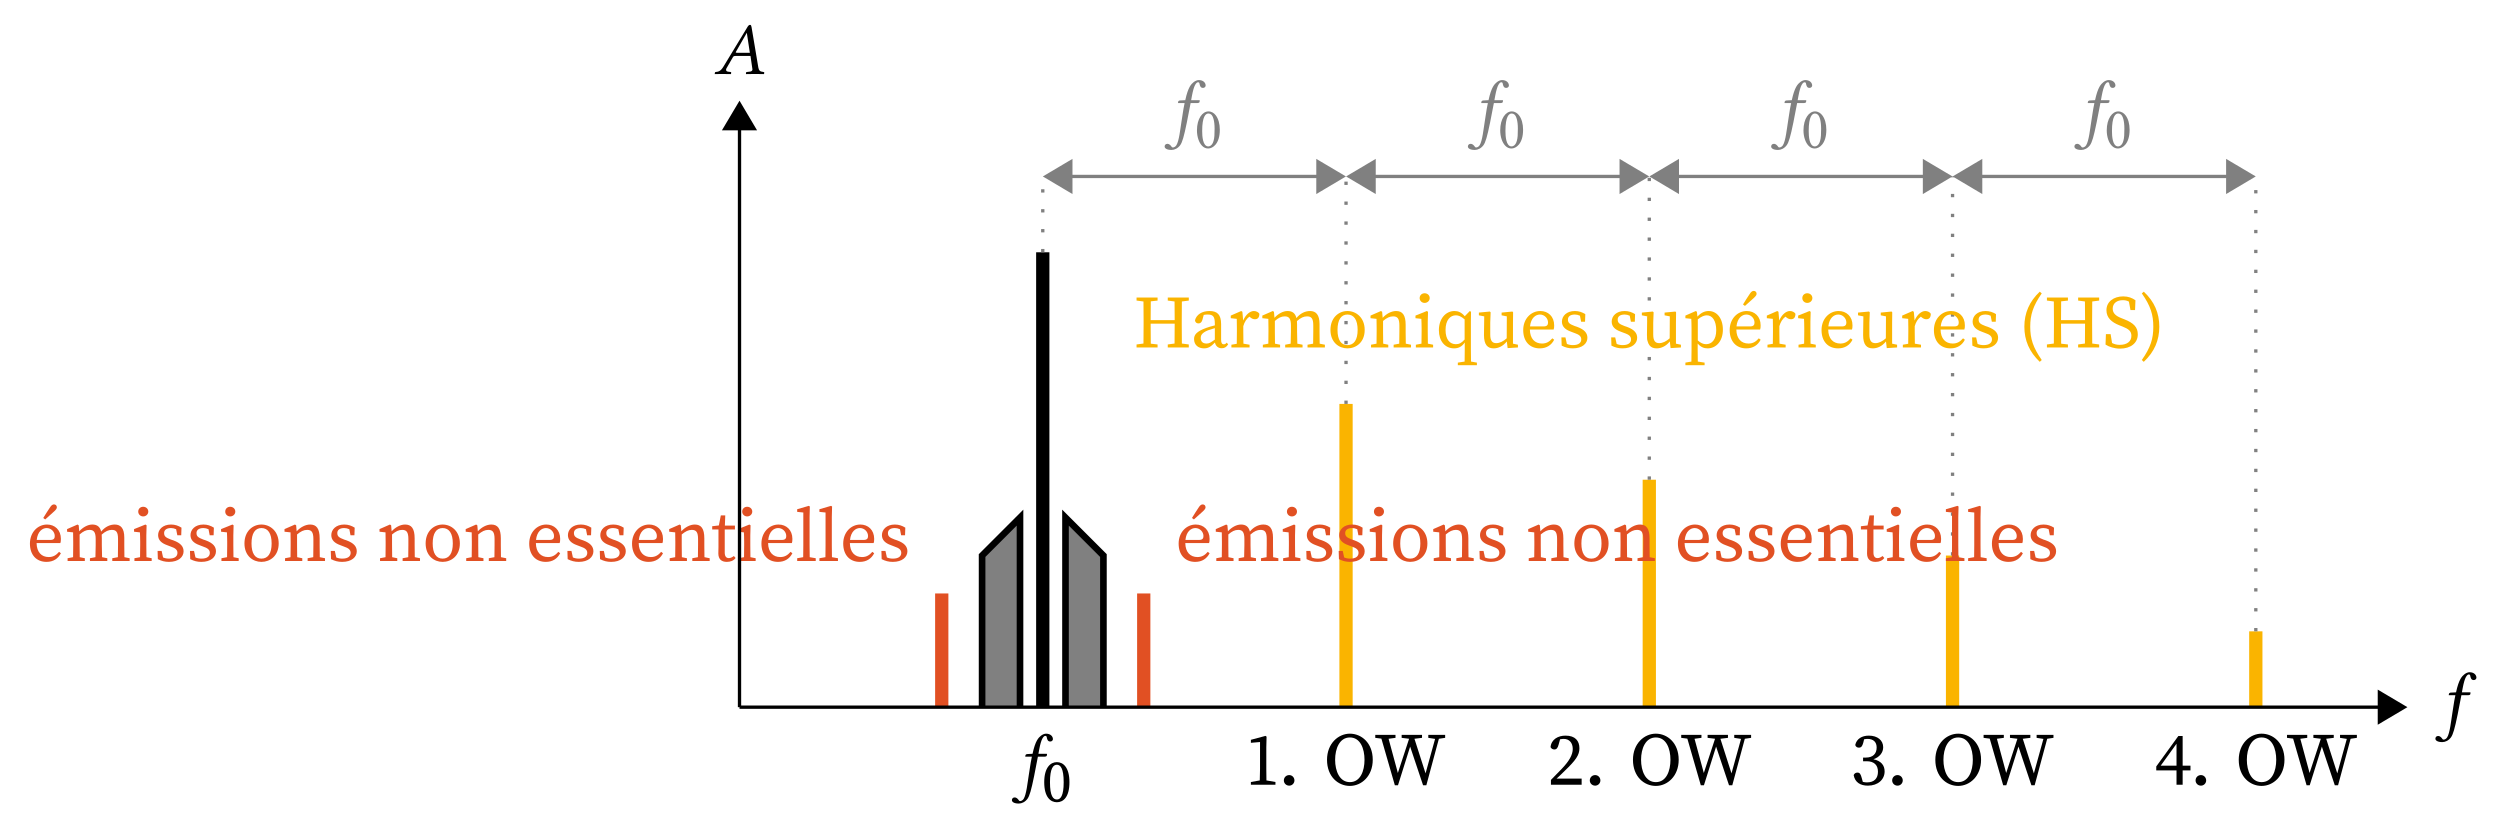
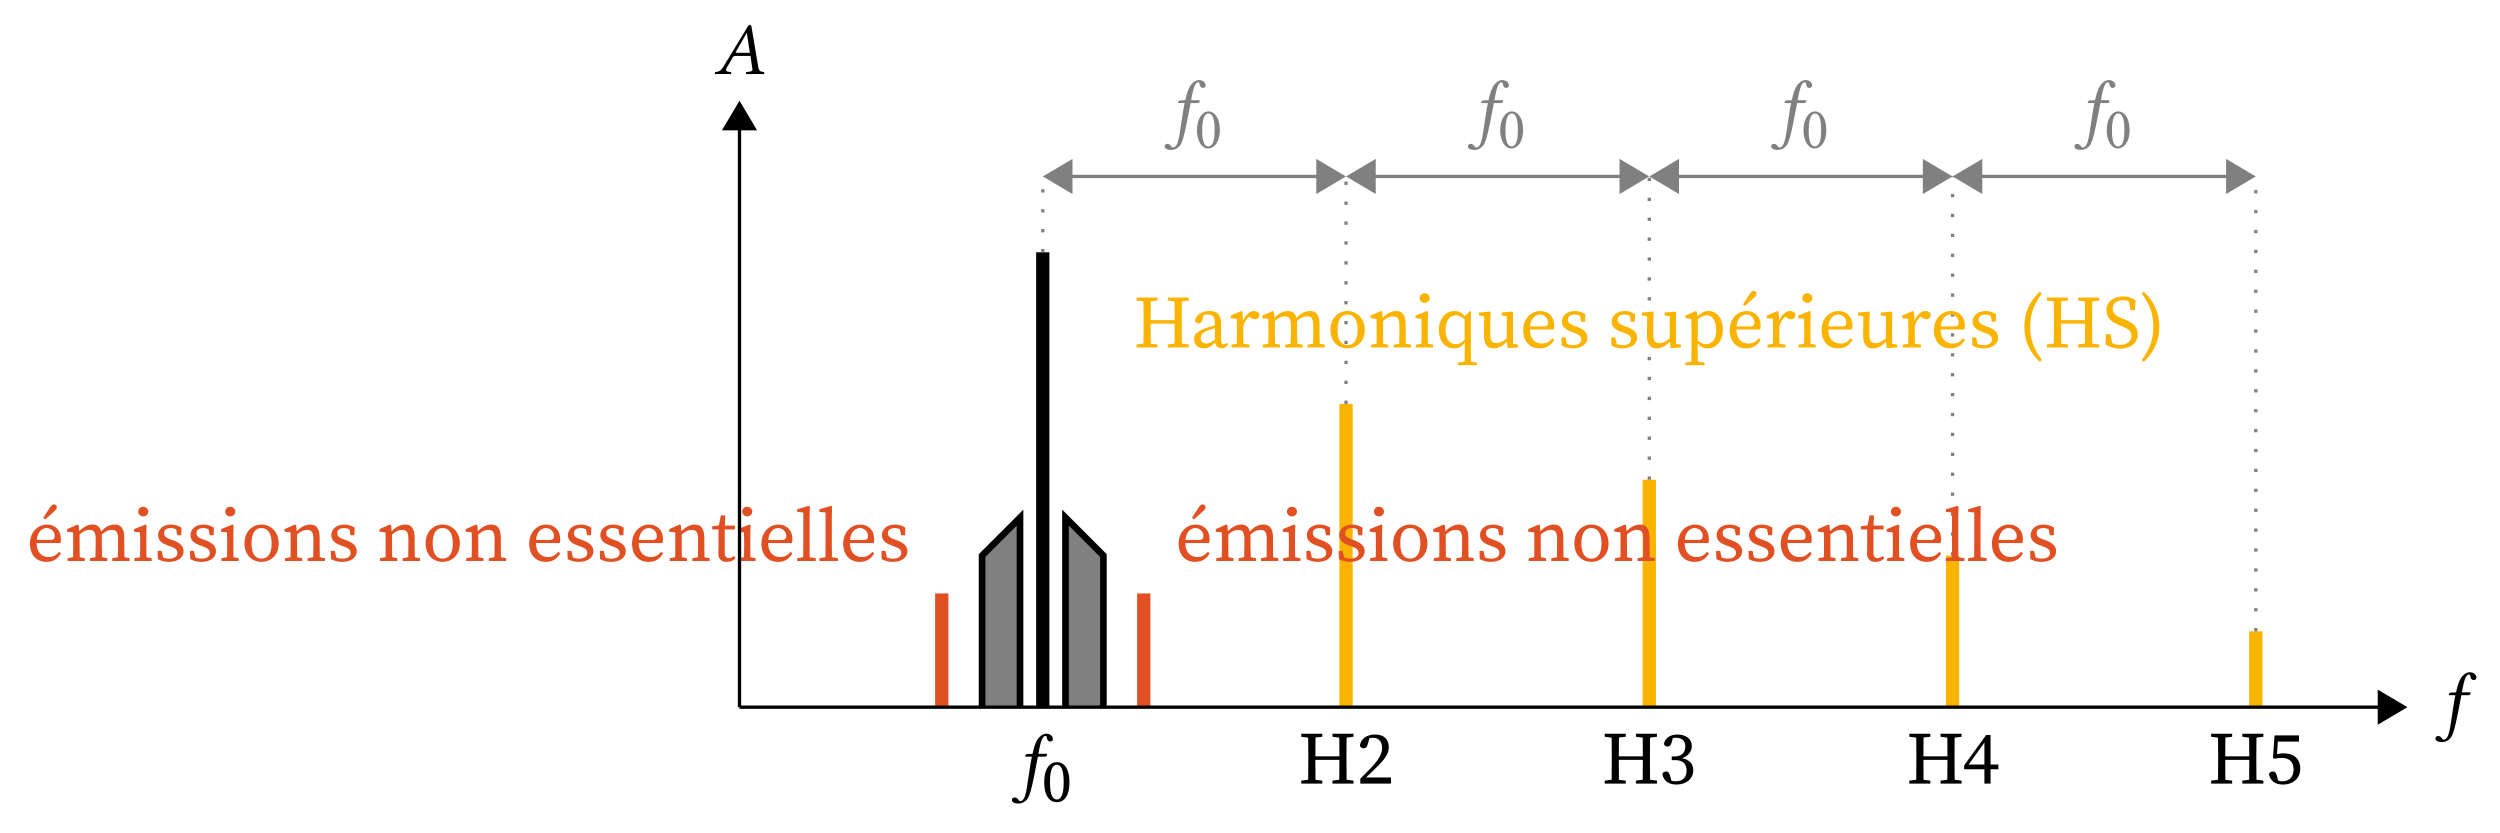
<svg xmlns="http://www.w3.org/2000/svg" xmlns:xlink="http://www.w3.org/1999/xlink" width="299.028" height="99.543" viewBox="0 0 299.028 99.543">
  <defs>
    <g>
      <g id="glyph-0-0">
        <path d="M 1.234 -2.766 C 1.234 -1.984 1.234 -1.219 1.219 -0.469 L 0.391 -0.359 L 0.391 0 L 2.906 0 L 2.906 -0.359 L 2.094 -0.453 C 2.078 -1.188 2.078 -1.938 2.078 -2.844 L 4.953 -2.844 C 4.953 -2.016 4.953 -1.219 4.938 -0.469 L 4.125 -0.359 L 4.125 0 L 6.641 0 L 6.641 -0.359 L 5.812 -0.469 C 5.797 -1.234 5.797 -2 5.797 -2.766 L 5.797 -3.203 C 5.797 -3.984 5.797 -4.75 5.812 -5.5 L 6.641 -5.609 L 6.641 -5.969 L 4.125 -5.969 L 4.125 -5.609 L 4.938 -5.5 C 4.953 -4.781 4.953 -4.047 4.953 -3.266 L 2.078 -3.266 C 2.078 -3.984 2.078 -4.75 2.094 -5.516 L 2.906 -5.609 L 2.906 -5.969 L 0.391 -5.969 L 0.391 -5.609 L 1.219 -5.5 C 1.234 -4.734 1.234 -3.969 1.234 -3.203 Z M 1.234 -2.766 " />
      </g>
      <g id="glyph-0-1">
        <path d="M 3.719 0.094 C 4.031 0.094 4.281 -0.031 4.484 -0.375 L 4.312 -0.578 C 4.219 -0.453 4.109 -0.375 3.969 -0.375 C 3.766 -0.375 3.641 -0.516 3.641 -0.906 L 3.641 -2.797 C 3.641 -3.922 3.188 -4.359 2.25 -4.359 C 1.344 -4.359 0.688 -3.922 0.516 -3.25 C 0.547 -3.016 0.688 -2.875 0.938 -2.875 C 1.172 -2.875 1.328 -3.031 1.406 -3.312 L 1.562 -3.891 C 1.75 -3.938 1.922 -3.938 2.047 -3.938 C 2.641 -3.938 2.891 -3.734 2.891 -2.859 L 2.891 -2.641 C 2.531 -2.562 2.156 -2.438 1.875 -2.344 C 0.672 -1.906 0.406 -1.5 0.406 -1 C 0.406 -0.266 0.953 0.109 1.594 0.109 C 2.125 0.109 2.422 -0.109 2.906 -0.594 C 2.984 -0.172 3.281 0.094 3.719 0.094 Z M 1.203 -1.141 C 1.203 -1.406 1.297 -1.734 2.062 -2.047 C 2.25 -2.109 2.578 -2.219 2.891 -2.312 L 2.891 -0.938 C 2.375 -0.578 2.219 -0.469 1.906 -0.469 C 1.5 -0.469 1.203 -0.656 1.203 -1.141 Z M 1.203 -1.141 " />
      </g>
      <g id="glyph-0-2">
        <path d="M 0.375 0 L 2.547 0 L 2.547 -0.328 L 1.812 -0.453 C 1.797 -0.906 1.797 -1.484 1.797 -1.875 L 1.797 -2.547 C 1.938 -3.047 2.172 -3.422 2.531 -3.688 L 2.641 -3.594 C 2.812 -3.453 2.984 -3.375 3.188 -3.375 C 3.547 -3.375 3.719 -3.609 3.719 -4.031 C 3.609 -4.219 3.344 -4.359 3.062 -4.359 C 2.594 -4.359 2.078 -3.922 1.781 -3.219 L 1.688 -4.266 L 1.547 -4.359 L 0.297 -3.812 L 0.297 -3.5 L 1.016 -3.422 C 1.031 -3.062 1.031 -2.797 1.031 -2.297 L 1.031 -1.875 C 1.031 -1.469 1.031 -0.891 1.016 -0.438 L 0.375 -0.328 Z M 0.375 0 " />
      </g>
      <g id="glyph-0-3">
        <path d="M 6 -4.359 C 5.422 -4.359 4.828 -4.078 4.375 -3.516 C 4.234 -4.109 3.875 -4.359 3.312 -4.359 C 2.781 -4.359 2.188 -4.031 1.75 -3.547 L 1.688 -4.266 L 1.547 -4.359 L 0.297 -3.812 L 0.297 -3.5 L 1.016 -3.422 C 1.031 -3.062 1.031 -2.797 1.031 -2.297 L 1.031 -1.875 C 1.031 -1.469 1.031 -0.891 1.016 -0.453 L 0.359 -0.328 L 0.359 0 L 2.422 0 L 2.422 -0.328 L 1.812 -0.453 C 1.797 -0.891 1.797 -1.484 1.797 -1.875 L 1.797 -3.172 C 2.234 -3.547 2.562 -3.719 2.984 -3.719 C 3.5 -3.719 3.719 -3.438 3.719 -2.625 L 3.719 -1.875 C 3.719 -1.469 3.703 -0.891 3.688 -0.453 L 3.031 -0.328 L 3.031 0 L 5.109 0 L 5.109 -0.328 L 4.484 -0.453 C 4.469 -0.891 4.453 -1.469 4.453 -1.875 L 4.453 -2.703 C 4.453 -2.859 4.453 -3.016 4.438 -3.156 C 4.891 -3.562 5.266 -3.719 5.641 -3.719 C 6.156 -3.719 6.391 -3.484 6.391 -2.656 L 6.391 -1.875 C 6.391 -1.469 6.375 -0.891 6.375 -0.453 L 5.703 -0.328 L 5.703 0 L 7.781 0 L 7.781 -0.328 L 7.156 -0.453 C 7.141 -0.891 7.141 -1.469 7.141 -1.875 L 7.141 -2.797 C 7.141 -3.906 6.719 -4.359 6 -4.359 Z M 6 -4.359 " />
      </g>
      <g id="glyph-0-4">
        <path d="M 2.438 0.109 C 3.484 0.109 4.5 -0.625 4.5 -2.094 C 4.5 -3.578 3.469 -4.359 2.438 -4.359 C 1.406 -4.359 0.406 -3.578 0.406 -2.094 C 0.406 -0.625 1.406 0.109 2.438 0.109 Z M 2.438 -0.281 C 1.672 -0.281 1.25 -0.906 1.25 -2.094 C 1.25 -3.297 1.672 -3.938 2.438 -3.938 C 3.219 -3.938 3.656 -3.297 3.656 -2.094 C 3.656 -0.906 3.219 -0.281 2.438 -0.281 Z M 2.438 -0.281 " />
      </g>
      <g id="glyph-0-5">
        <path d="M 3.359 -4.359 C 2.797 -4.359 2.188 -4.031 1.75 -3.547 L 1.688 -4.266 L 1.547 -4.359 L 0.297 -3.812 L 0.297 -3.5 L 1.016 -3.422 C 1.031 -3.062 1.031 -2.797 1.031 -2.297 L 1.031 -1.875 C 1.031 -1.469 1.031 -0.891 1.016 -0.453 L 0.359 -0.328 L 0.359 0 L 2.422 0 L 2.422 -0.328 L 1.812 -0.453 C 1.797 -0.891 1.797 -1.484 1.797 -1.875 L 1.797 -3.172 C 2.25 -3.547 2.594 -3.719 3 -3.719 C 3.531 -3.719 3.75 -3.453 3.75 -2.625 L 3.75 -1.875 C 3.75 -1.469 3.734 -0.891 3.734 -0.453 L 3.062 -0.328 L 3.062 0 L 5.141 0 L 5.141 -0.328 L 4.516 -0.453 C 4.5 -0.891 4.5 -1.469 4.5 -1.875 L 4.5 -2.703 C 4.5 -3.875 4.125 -4.359 3.359 -4.359 Z M 3.359 -4.359 " />
      </g>
      <g id="glyph-0-6">
        <path d="M 1.359 -5.328 C 1.688 -5.328 1.969 -5.578 1.969 -5.906 C 1.969 -6.25 1.688 -6.484 1.359 -6.484 C 1.031 -6.484 0.766 -6.25 0.766 -5.906 C 0.766 -5.578 1.031 -5.328 1.359 -5.328 Z M 2.375 -0.328 L 1.75 -0.453 C 1.75 -0.891 1.734 -1.484 1.734 -1.875 L 1.734 -3.047 L 1.766 -4.266 L 1.625 -4.359 L 0.266 -3.812 L 0.266 -3.5 L 0.969 -3.422 C 0.984 -3.062 1 -2.781 1 -2.297 L 1 -1.875 C 1 -1.484 0.984 -0.891 0.984 -0.453 L 0.312 -0.328 L 0.312 0 L 2.375 0 Z M 2.375 -0.328 " />
      </g>
      <g id="glyph-0-7">
        <path d="M 1.203 -2.094 C 1.203 -3.297 1.781 -3.844 2.438 -3.844 C 2.734 -3.844 3.047 -3.734 3.484 -3.359 L 3.484 -0.953 C 3.125 -0.547 2.844 -0.391 2.438 -0.391 C 1.734 -0.391 1.203 -0.922 1.203 -2.094 Z M 4.234 0.234 L 4.234 -3.062 L 4.25 -4.266 L 4.109 -4.359 L 3.5 -3.734 C 3.109 -4.203 2.703 -4.359 2.281 -4.359 C 1.219 -4.359 0.406 -3.438 0.406 -2.062 C 0.406 -0.766 1.141 0.109 2.219 0.109 C 2.75 0.109 3.156 -0.094 3.5 -0.594 L 3.5 0.234 C 3.5 0.719 3.5 1.203 3.484 1.688 L 2.672 1.812 L 2.672 2.125 L 4.953 2.125 L 4.953 1.812 L 4.25 1.688 C 4.234 1.203 4.234 0.719 4.234 0.234 Z M 4.234 0.234 " />
      </g>
      <g id="glyph-0-8">
        <path d="M 4.891 0 L 4.891 -0.328 L 4.297 -0.453 L 4.297 -2.953 L 4.312 -4.203 L 4.234 -4.297 L 2.938 -4.172 L 2.938 -3.844 L 3.562 -3.719 L 3.547 -1.094 C 3.125 -0.719 2.703 -0.516 2.297 -0.516 C 1.812 -0.516 1.578 -0.797 1.578 -1.562 L 1.578 -2.953 L 1.625 -4.203 L 1.531 -4.297 L 0.219 -4.172 L 0.219 -3.844 L 0.859 -3.719 L 0.828 -1.484 C 0.828 -0.312 1.266 0.109 1.984 0.109 C 2.531 0.109 3.094 -0.141 3.562 -0.719 L 3.656 0.078 Z M 4.891 0 " />
      </g>
      <g id="glyph-0-9">
        <path d="M 2.406 -3.938 C 2.953 -3.938 3.375 -3.484 3.375 -2.984 C 3.375 -2.719 3.281 -2.516 2.844 -2.516 L 1.219 -2.516 C 1.328 -3.547 1.906 -3.938 2.406 -3.938 Z M 2.453 -4.359 C 1.344 -4.359 0.406 -3.438 0.406 -2.078 C 0.406 -0.719 1.188 0.109 2.391 0.109 C 3.203 0.109 3.781 -0.281 4.109 -0.922 L 3.891 -1.094 C 3.562 -0.719 3.219 -0.469 2.656 -0.469 C 1.797 -0.469 1.219 -1.047 1.203 -2.141 L 4.047 -2.141 C 4.094 -2.25 4.109 -2.438 4.109 -2.641 C 4.109 -3.719 3.375 -4.359 2.453 -4.359 Z M 2.453 -4.359 " />
      </g>
      <g id="glyph-0-10">
        <path d="M 1.781 0.109 C 2.938 0.109 3.531 -0.484 3.531 -1.156 C 3.531 -1.719 3.188 -2.141 2.297 -2.469 L 2.016 -2.562 C 1.406 -2.797 1.203 -2.938 1.203 -3.344 C 1.203 -3.703 1.484 -3.938 2.031 -3.938 C 2.234 -3.938 2.438 -3.891 2.641 -3.797 L 2.781 -3.078 L 3.25 -3.078 L 3.281 -3.984 C 2.906 -4.219 2.516 -4.359 2.031 -4.359 C 1.031 -4.359 0.484 -3.75 0.484 -3.094 C 0.484 -2.484 0.906 -2.125 1.562 -1.891 L 1.969 -1.734 C 2.531 -1.547 2.797 -1.344 2.797 -0.969 C 2.797 -0.562 2.484 -0.281 1.797 -0.281 C 1.531 -0.281 1.297 -0.328 1.078 -0.422 L 0.906 -1.203 L 0.422 -1.203 L 0.453 -0.219 C 0.891 0 1.281 0.109 1.781 0.109 Z M 1.781 0.109 " />
      </g>
      <g id="glyph-0-11">
        <path d="M 4 -2.062 C 4 -0.906 3.453 -0.391 2.781 -0.391 C 2.453 -0.391 2.125 -0.531 1.797 -0.844 L 1.797 -3.359 C 2.25 -3.734 2.609 -3.844 2.875 -3.844 C 3.531 -3.844 4 -3.203 4 -2.062 Z M 1.047 0.25 C 1.047 0.734 1.031 1.203 1.031 1.688 L 0.312 1.812 L 0.312 2.125 L 2.609 2.125 L 2.609 1.812 L 1.797 1.688 C 1.781 1.203 1.781 0.719 1.781 0.234 L 1.781 -0.469 C 2.156 -0.031 2.547 0.109 2.969 0.109 C 4 0.109 4.797 -0.766 4.797 -2.125 C 4.797 -3.516 4.047 -4.359 3.094 -4.359 C 2.625 -4.359 2.172 -4.156 1.75 -3.688 L 1.688 -4.266 L 1.562 -4.359 L 0.312 -3.812 L 0.312 -3.5 L 1.016 -3.422 C 1.031 -3.062 1.047 -2.797 1.047 -2.297 Z M 1.047 0.25 " />
      </g>
      <g id="glyph-0-12">
        <path d="M 2.406 -3.938 C 2.953 -3.938 3.375 -3.484 3.375 -2.984 C 3.375 -2.719 3.281 -2.516 2.844 -2.516 L 1.219 -2.516 C 1.328 -3.547 1.906 -3.938 2.406 -3.938 Z M 2.453 -4.359 C 1.344 -4.359 0.406 -3.438 0.406 -2.078 C 0.406 -0.719 1.188 0.109 2.391 0.109 C 3.203 0.109 3.781 -0.281 4.109 -0.922 L 3.891 -1.094 C 3.562 -0.719 3.219 -0.469 2.656 -0.469 C 1.797 -0.469 1.219 -1.047 1.203 -2.141 L 4.047 -2.141 C 4.094 -2.25 4.109 -2.438 4.109 -2.641 C 4.109 -3.719 3.375 -4.359 2.453 -4.359 Z M 2 -5.141 L 2.234 -4.969 C 2.609 -5.297 2.953 -5.609 3.312 -5.938 C 3.562 -6.172 3.625 -6.297 3.625 -6.422 C 3.625 -6.656 3.453 -6.766 3.281 -6.766 C 3.125 -6.766 2.969 -6.672 2.797 -6.391 C 2.516 -5.969 2.25 -5.562 2 -5.141 Z M 2 -5.141 " />
      </g>
      <g id="glyph-0-13">
        <path d="M 1.422 -2.484 C 1.422 -3.906 1.75 -4.953 2.797 -6.469 L 2.562 -6.672 C 1.312 -5.5 0.719 -4.109 0.719 -2.484 C 0.719 -0.844 1.312 0.531 2.562 1.719 L 2.797 1.5 C 1.75 -0.016 1.422 -1.047 1.422 -2.484 Z M 1.422 -2.484 " />
      </g>
      <g id="glyph-0-14">
        <path d="M 2.062 -0.312 C 1.688 -0.312 1.422 -0.391 1.141 -0.531 L 0.969 -1.594 L 0.406 -1.594 L 0.359 -0.344 C 0.766 -0.078 1.422 0.141 2.094 0.141 C 3.344 0.141 4.219 -0.516 4.219 -1.562 C 4.219 -2.406 3.75 -2.922 2.594 -3.375 L 2.234 -3.516 C 1.594 -3.766 1.219 -4.094 1.219 -4.641 C 1.219 -5.312 1.75 -5.656 2.422 -5.656 C 2.703 -5.656 2.922 -5.609 3.156 -5.484 L 3.344 -4.469 L 3.891 -4.469 L 3.938 -5.641 C 3.562 -5.922 3.078 -6.109 2.484 -6.109 C 1.344 -6.109 0.469 -5.484 0.469 -4.453 C 0.469 -3.547 1.094 -3.016 2 -2.656 L 2.359 -2.516 C 3.109 -2.219 3.453 -1.969 3.453 -1.391 C 3.453 -0.703 2.906 -0.312 2.062 -0.312 Z M 2.062 -0.312 " />
      </g>
      <g id="glyph-0-15">
        <path d="M 1.594 -2.484 C 1.594 -1.047 1.281 -0.016 0.219 1.5 L 0.453 1.719 C 1.719 0.531 2.312 -0.844 2.312 -2.484 C 2.312 -4.109 1.719 -5.5 0.453 -6.672 L 0.219 -6.469 C 1.281 -4.953 1.594 -3.906 1.594 -2.484 Z M 1.594 -2.484 " />
      </g>
      <g id="glyph-0-16">
        <path d="M 1.578 -1 L 1.578 -3.766 L 2.797 -3.766 L 2.797 -4.234 L 1.594 -4.234 L 1.641 -5.453 L 1.109 -5.453 L 0.875 -4.25 L 0.078 -4.156 L 0.078 -3.766 L 0.828 -3.766 L 0.828 -1.656 C 0.828 -1.312 0.812 -1.125 0.812 -0.906 C 0.812 -0.203 1.203 0.109 1.828 0.109 C 2.281 0.109 2.656 -0.047 2.875 -0.359 L 2.672 -0.594 C 2.438 -0.422 2.266 -0.344 2.062 -0.344 C 1.766 -0.344 1.578 -0.547 1.578 -1 Z M 1.578 -1 " />
      </g>
      <g id="glyph-0-17">
        <path d="M 0.219 -6.188 L 0.219 -5.875 L 0.953 -5.797 L 0.953 -1.875 C 0.953 -1.406 0.953 -0.922 0.938 -0.453 L 0.219 -0.328 L 0.219 0 L 2.438 0 L 2.438 -0.328 L 1.719 -0.453 C 1.719 -0.922 1.703 -1.406 1.703 -1.875 L 1.703 -5.25 L 1.734 -6.516 L 1.609 -6.594 Z M 0.219 -6.188 " />
      </g>
      <g id="glyph-0-18">
-         <path d="M 0.562 -5.375 L 0.562 -5.016 L 1.656 -5.109 L 1.656 -1.875 C 1.656 -1.422 1.641 -0.969 1.625 -0.516 L 0.562 -0.328 L 0.562 0 L 3.5 0 L 3.5 -0.328 L 2.422 -0.516 C 2.422 -0.969 2.406 -1.422 2.406 -1.875 L 2.406 -4.484 L 2.438 -5.75 L 2.312 -5.844 Z M 0.562 -5.375 " />
+         <path d="M 0.5 0 L 4.172 0 L 4.172 -0.734 L 1.172 -0.734 C 1.547 -1.078 1.906 -1.406 2.141 -1.656 C 3.516 -2.969 3.906 -3.578 3.906 -4.359 C 3.906 -5.25 3.406 -5.875 2.25 -5.875 C 1.359 -5.875 0.547 -5.438 0.453 -4.5 C 0.547 -4.312 0.719 -4.219 0.906 -4.219 C 1.156 -4.219 1.312 -4.375 1.422 -4.812 L 1.594 -5.438 C 1.766 -5.469 1.922 -5.484 2.031 -5.484 C 2.688 -5.484 3.109 -5.016 3.109 -4.281 C 3.109 -3.594 2.703 -2.859 1.812 -1.922 C 1.422 -1.516 0.969 -1.047 0.5 -0.578 Z M 0.5 0 " />
      </g>
      <g id="glyph-0-19">
-         <path d="M 1.344 0.109 C 1.688 0.109 1.969 -0.172 1.969 -0.516 C 1.969 -0.875 1.688 -1.156 1.344 -1.156 C 0.984 -1.156 0.703 -0.875 0.703 -0.516 C 0.703 -0.172 0.984 0.109 1.344 0.109 Z M 1.344 0.109 " />
+         <path d="M 1.453 -3.25 L 1.453 -2.812 L 1.875 -2.812 C 2.781 -2.812 3.234 -2.344 3.234 -1.562 C 3.234 -0.766 2.797 -0.281 1.922 -0.281 C 1.781 -0.281 1.609 -0.297 1.422 -0.344 L 1.297 -0.797 C 1.172 -1.25 1.078 -1.453 0.781 -1.453 C 0.578 -1.453 0.422 -1.359 0.328 -1.156 C 0.484 -0.266 1.156 0.109 2.031 0.109 C 3.234 0.109 4.031 -0.625 4.031 -1.594 C 4.031 -2.328 3.609 -2.859 2.688 -3.047 C 3.422 -3.297 3.859 -3.844 3.859 -4.484 C 3.859 -5.312 3.188 -5.875 2.141 -5.875 C 1.328 -5.875 0.672 -5.5 0.516 -4.75 C 0.594 -4.516 0.766 -4.438 0.953 -4.438 C 1.25 -4.438 1.359 -4.625 1.469 -5 L 1.578 -5.438 C 1.734 -5.469 1.875 -5.484 1.984 -5.484 C 2.688 -5.484 3.078 -5.109 3.078 -4.453 C 3.078 -3.688 2.609 -3.25 1.797 -3.25 Z M 1.453 -3.25 " />
      </g>
      <g id="glyph-0-20">
-         <path d="M 1.391 -2.984 C 1.391 -4.328 1.922 -5.656 3.156 -5.656 C 4.406 -5.656 4.906 -4.328 4.906 -2.984 C 4.906 -1.641 4.406 -0.312 3.156 -0.312 C 1.922 -0.312 1.391 -1.641 1.391 -2.984 Z M 3.156 -6.109 C 1.781 -6.109 0.422 -4.938 0.422 -2.984 C 0.422 -0.953 1.766 0.141 3.156 0.141 C 4.547 0.141 5.891 -1.031 5.891 -2.984 C 5.891 -5.016 4.531 -6.109 3.156 -6.109 Z M 3.156 -6.109 " />
+         <path d="M 4.359 -1.719 L 4.359 -2.281 L 3.422 -2.281 L 3.422 -5.828 L 2.906 -5.828 L 0.266 -2.188 L 0.266 -1.719 L 2.688 -1.719 L 2.688 0 L 3.422 0 L 3.422 -1.719 Z M 0.797 -2.281 L 2.688 -4.906 L 2.688 -2.281 Z M 0.797 -2.281 " />
      </g>
      <g id="glyph-0-21">
-         <path d="M 5.859 0.062 L 6.25 0.062 L 7.75 -5.5 L 8.5 -5.609 L 8.5 -5.969 L 6.484 -5.969 L 6.484 -5.609 L 7.297 -5.484 L 6.156 -1.359 L 4.828 -5.5 L 5.734 -5.609 L 5.734 -5.969 L 3.297 -5.969 L 3.297 -5.609 L 4.188 -5.5 L 2.844 -1.406 L 1.734 -5.5 L 2.562 -5.609 L 2.562 -5.969 L 0.141 -5.969 L 0.141 -5.609 L 0.875 -5.516 L 2.484 0.062 L 2.859 0.062 L 4.312 -4.562 Z M 5.859 0.062 " />
-       </g>
-       <g id="glyph-0-22">
-         <path d="M 0.5 0 L 4.172 0 L 4.172 -0.734 L 1.172 -0.734 C 1.547 -1.078 1.906 -1.406 2.141 -1.656 C 3.516 -2.969 3.906 -3.578 3.906 -4.359 C 3.906 -5.25 3.406 -5.875 2.25 -5.875 C 1.359 -5.875 0.547 -5.438 0.453 -4.5 C 0.547 -4.312 0.719 -4.219 0.906 -4.219 C 1.156 -4.219 1.312 -4.375 1.422 -4.812 L 1.594 -5.438 C 1.766 -5.469 1.922 -5.484 2.031 -5.484 C 2.688 -5.484 3.109 -5.016 3.109 -4.281 C 3.109 -3.594 2.703 -2.859 1.812 -1.922 C 1.422 -1.516 0.969 -1.047 0.5 -0.578 Z M 0.5 0 " />
-       </g>
-       <g id="glyph-0-23">
-         <path d="M 1.453 -3.25 L 1.453 -2.812 L 1.875 -2.812 C 2.781 -2.812 3.234 -2.344 3.234 -1.562 C 3.234 -0.766 2.797 -0.281 1.922 -0.281 C 1.781 -0.281 1.609 -0.297 1.422 -0.344 L 1.297 -0.797 C 1.172 -1.25 1.078 -1.453 0.781 -1.453 C 0.578 -1.453 0.422 -1.359 0.328 -1.156 C 0.484 -0.266 1.156 0.109 2.031 0.109 C 3.234 0.109 4.031 -0.625 4.031 -1.594 C 4.031 -2.328 3.609 -2.859 2.688 -3.047 C 3.422 -3.297 3.859 -3.844 3.859 -4.484 C 3.859 -5.312 3.188 -5.875 2.141 -5.875 C 1.328 -5.875 0.672 -5.5 0.516 -4.75 C 0.594 -4.516 0.766 -4.438 0.953 -4.438 C 1.25 -4.438 1.359 -4.625 1.469 -5 L 1.578 -5.438 C 1.734 -5.469 1.875 -5.484 1.984 -5.484 C 2.688 -5.484 3.078 -5.109 3.078 -4.453 C 3.078 -3.688 2.609 -3.25 1.797 -3.25 Z M 1.453 -3.25 " />
-       </g>
-       <g id="glyph-0-24">
-         <path d="M 4.359 -1.719 L 4.359 -2.281 L 3.422 -2.281 L 3.422 -5.828 L 2.906 -5.828 L 0.266 -2.188 L 0.266 -1.719 L 2.688 -1.719 L 2.688 0 L 3.422 0 L 3.422 -1.719 Z M 0.797 -2.281 L 2.688 -4.906 L 2.688 -2.281 Z M 0.797 -2.281 " />
+         <path d="M 4.109 -1.797 C 4.109 -2.984 3.312 -3.625 2.156 -3.625 C 1.859 -3.625 1.594 -3.594 1.328 -3.516 L 1.422 -5.031 L 3.953 -5.031 L 3.953 -5.766 L 1.031 -5.766 L 0.844 -3.047 L 1.094 -2.984 C 1.375 -3.047 1.656 -3.078 1.922 -3.078 C 2.781 -3.078 3.312 -2.594 3.312 -1.703 C 3.312 -0.844 2.844 -0.281 1.969 -0.281 C 1.812 -0.281 1.641 -0.297 1.469 -0.359 L 1.344 -0.844 C 1.219 -1.312 1.094 -1.453 0.828 -1.453 C 0.609 -1.453 0.453 -1.344 0.359 -1.141 C 0.547 -0.297 1.125 0.109 2.031 0.109 C 3.281 0.109 4.109 -0.656 4.109 -1.797 Z M 4.109 -1.797 " />
      </g>
      <g id="glyph-1-0">
        <path d="M 1.578 1.562 C 1.484 1.719 1.297 1.828 1.172 1.828 C 1.047 1.828 1.016 1.766 0.953 1.672 C 0.875 1.562 0.703 1.391 0.516 1.391 C 0.266 1.391 0.172 1.562 0.172 1.719 C 0.172 1.906 0.391 2.125 1 2.125 C 1.359 2.125 1.75 1.938 2.031 1.562 C 2.281 1.219 2.484 0.531 2.828 -1.156 C 2.969 -1.859 3.109 -2.578 3.25 -3.328 L 3.281 -3.484 L 4.109 -3.484 C 4.188 -3.484 4.312 -3.516 4.344 -3.594 C 4.344 -3.594 4.375 -3.781 4.375 -3.781 C 4.375 -3.812 4.359 -3.828 4.312 -3.828 L 3.344 -3.828 L 3.438 -4.344 C 3.562 -5 3.688 -5.406 3.812 -5.641 C 3.953 -5.891 4.062 -5.969 4.172 -5.969 C 4.312 -5.969 4.328 -5.891 4.359 -5.719 C 4.406 -5.531 4.469 -5.297 4.75 -5.297 C 5.016 -5.297 5.078 -5.5 5.078 -5.578 C 5.078 -5.922 4.781 -6.234 4.25 -6.234 C 4.062 -6.234 3.812 -6.125 3.641 -5.984 C 3.359 -5.75 2.984 -5.422 2.641 -3.828 L 2.047 -3.797 C 1.891 -3.797 1.812 -3.719 1.797 -3.656 C 1.797 -3.625 1.766 -3.516 1.766 -3.5 C 1.766 -3.484 1.781 -3.484 1.812 -3.484 L 2.562 -3.484 C 2.344 -2.469 2.312 -1.922 2.188 -1.266 C 2.047 -0.406 1.906 1.047 1.578 1.562 Z M 1.578 1.562 " />
      </g>
      <g id="glyph-1-1">
        <path d="M 1.594 -0.703 L 2.344 -2 C 2.406 -2.109 2.469 -2.156 2.672 -2.156 L 4.453 -2.156 L 4.672 -0.641 C 4.688 -0.609 4.688 -0.594 4.688 -0.562 C 4.688 -0.359 4.547 -0.281 4.25 -0.266 L 4 -0.234 C 3.969 -0.234 3.938 -0.219 3.922 -0.172 L 3.906 0 L 3.922 0.016 C 4.234 0.016 4.719 0 5.047 0 C 5.391 0 5.75 0.016 6.062 0.016 L 6.078 0 L 6.094 -0.172 C 6.109 -0.219 6.062 -0.234 6.016 -0.234 L 5.938 -0.25 C 5.594 -0.281 5.453 -0.422 5.391 -0.766 L 4.578 -5.609 C 4.547 -5.766 4.516 -5.875 4.406 -5.875 C 4.281 -5.875 4.188 -5.797 4.047 -5.547 L 1.234 -0.906 C 0.906 -0.359 0.656 -0.266 0.281 -0.234 C 0.234 -0.234 0.219 -0.219 0.203 -0.172 L 0.172 0 L 0.188 0.016 C 0.516 0.016 0.656 0 0.984 0 C 1.328 0 1.781 0.016 2.094 0.016 L 2.125 0 L 2.141 -0.172 C 2.156 -0.219 2.125 -0.234 2.094 -0.234 L 1.844 -0.266 C 1.625 -0.281 1.531 -0.359 1.531 -0.5 C 1.531 -0.562 1.547 -0.641 1.594 -0.703 Z M 2.891 -2.531 C 2.75 -2.531 2.688 -2.547 2.688 -2.594 C 2.688 -2.609 2.688 -2.625 2.703 -2.641 L 4 -4.906 L 4.016 -4.906 L 4.375 -2.531 Z M 2.891 -2.531 " />
      </g>
      <g id="glyph-2-0">
        <path d="M 1.625 0.078 C 2.172 0.078 3.016 -0.484 3.016 -2.156 C 3.016 -2.875 2.844 -3.484 2.531 -3.891 C 2.344 -4.141 2.047 -4.359 1.656 -4.359 C 0.953 -4.359 0.281 -3.516 0.281 -2.094 C 0.281 -1.328 0.516 -0.625 0.906 -0.234 C 1.109 -0.031 1.344 0.078 1.625 0.078 Z M 1.656 -4.109 C 1.781 -4.109 1.891 -4.062 1.984 -3.984 C 2.203 -3.797 2.391 -3.25 2.391 -2.297 C 2.391 -1.641 2.375 -1.188 2.266 -0.828 C 2.109 -0.25 1.766 -0.172 1.641 -0.172 C 0.969 -0.172 0.906 -1.406 0.906 -2.016 C 0.906 -3.781 1.328 -4.109 1.656 -4.109 Z M 1.656 -4.109 " />
      </g>
      <g id="glyph-3-0">
        <path d="M 0.969 -2.297 C 0.969 -3.969 1.359 -4.391 1.797 -4.391 C 2.219 -4.391 2.609 -3.969 2.609 -2.297 C 2.609 -0.641 2.219 -0.234 1.797 -0.234 C 1.359 -0.234 0.969 -0.625 0.969 -2.297 Z M 1.797 -4.703 C 1.031 -4.703 0.281 -4.062 0.281 -2.297 C 0.281 -0.516 1.031 0.094 1.797 0.094 C 2.562 0.094 3.297 -0.516 3.297 -2.297 C 3.297 -4.062 2.562 -4.703 1.797 -4.703 Z M 1.797 -4.703 " />
      </g>
    </g>
  </defs>
  <path fill="none" stroke-width="1.594" stroke-linecap="butt" stroke-linejoin="miter" stroke="rgb(0%, 0%, 0%)" stroke-opacity="1" stroke-miterlimit="10" d="M 36.442 -0 L 36.442 54.66 " transform="matrix(0.99543, 0, 0, -0.99543, 88.45134, 84.58567)" />
  <path fill="none" stroke-width="1.594" stroke-linecap="butt" stroke-linejoin="miter" stroke="rgb(98.039%, 70.589%, 0%)" stroke-opacity="1" stroke-miterlimit="10" d="M 72.882 -0 L 72.882 36.44 " transform="matrix(0.99543, 0, 0, -0.99543, 88.45134, 84.58567)" />
  <path fill="none" stroke-width="1.594" stroke-linecap="butt" stroke-linejoin="miter" stroke="rgb(98.039%, 70.589%, 0%)" stroke-opacity="1" stroke-miterlimit="10" d="M 109.322 -0 L 109.322 27.332 " transform="matrix(0.99543, 0, 0, -0.99543, 88.45134, 84.58567)" />
  <path fill="none" stroke-width="1.594" stroke-linecap="butt" stroke-linejoin="miter" stroke="rgb(98.039%, 70.589%, 0%)" stroke-opacity="1" stroke-miterlimit="10" d="M 145.762 -0 L 145.762 18.22 " transform="matrix(0.99543, 0, 0, -0.99543, 88.45134, 84.58567)" />
  <path fill="none" stroke-width="1.594" stroke-linecap="butt" stroke-linejoin="miter" stroke="rgb(98.039%, 70.589%, 0%)" stroke-opacity="1" stroke-miterlimit="10" d="M 182.202 -0 L 182.202 9.112 " transform="matrix(0.99543, 0, 0, -0.99543, 88.45134, 84.58567)" />
  <path fill="none" stroke-width="0.399" stroke-linecap="butt" stroke-linejoin="miter" stroke="rgb(50%, 50%, 50%)" stroke-opacity="1" stroke-dasharray="0.399 1.993" stroke-miterlimit="10" d="M 36.442 54.66 L 36.442 63.772 " transform="matrix(0.99543, 0, 0, -0.99543, 88.45134, 84.58567)" />
  <path fill="none" stroke-width="0.399" stroke-linecap="butt" stroke-linejoin="miter" stroke="rgb(50%, 50%, 50%)" stroke-opacity="1" stroke-dasharray="0.399 1.993" stroke-miterlimit="10" d="M 72.882 36.44 L 72.882 63.772 " transform="matrix(0.99543, 0, 0, -0.99543, 88.45134, 84.58567)" />
  <path fill="none" stroke-width="0.399" stroke-linecap="butt" stroke-linejoin="miter" stroke="rgb(50%, 50%, 50%)" stroke-opacity="1" stroke-dasharray="0.399 1.993" stroke-miterlimit="10" d="M 109.322 27.332 L 109.322 63.772 " transform="matrix(0.99543, 0, 0, -0.99543, 88.45134, 84.58567)" />
  <path fill="none" stroke-width="0.399" stroke-linecap="butt" stroke-linejoin="miter" stroke="rgb(50%, 50%, 50%)" stroke-opacity="1" stroke-dasharray="0.399 1.993" stroke-miterlimit="10" d="M 145.762 18.22 L 145.762 63.772 " transform="matrix(0.99543, 0, 0, -0.99543, 88.45134, 84.58567)" />
  <path fill="none" stroke-width="0.399" stroke-linecap="butt" stroke-linejoin="miter" stroke="rgb(50%, 50%, 50%)" stroke-opacity="1" stroke-dasharray="0.399 1.993" stroke-miterlimit="10" d="M 182.202 9.112 L 182.202 63.772 " transform="matrix(0.99543, 0, 0, -0.99543, 88.45134, 84.58567)" />
  <g fill="rgb(98.039%, 70.589%, 0%)" fill-opacity="1">
    <use xlink:href="#glyph-0-0" x="135.553" y="41.56" />
  </g>
  <g fill="rgb(98.039%, 70.589%, 0%)" fill-opacity="1">
    <use xlink:href="#glyph-0-1" x="142.417" y="41.56" />
  </g>
  <g fill="rgb(98.039%, 70.589%, 0%)" fill-opacity="1">
    <use xlink:href="#glyph-0-2" x="146.915" y="41.56" />
    <use xlink:href="#glyph-0-3" x="150.691" y="41.56" />
    <use xlink:href="#glyph-0-4" x="158.732" y="41.56" />
    <use xlink:href="#glyph-0-5" x="163.632" y="41.56" />
    <use xlink:href="#glyph-0-6" x="169.041" y="41.56" />
    <use xlink:href="#glyph-0-7" x="171.701" y="41.56" />
    <use xlink:href="#glyph-0-8" x="176.672" y="41.56" />
  </g>
  <g fill="rgb(98.039%, 70.589%, 0%)" fill-opacity="1">
    <use xlink:href="#glyph-0-9" x="181.787" y="41.56" />
    <use xlink:href="#glyph-0-10" x="186.339" y="41.56" />
  </g>
  <g fill="rgb(98.039%, 70.589%, 0%)" fill-opacity="1">
    <use xlink:href="#glyph-0-10" x="192.292" y="41.56" />
    <use xlink:href="#glyph-0-8" x="196.166" y="41.56" />
  </g>
  <g fill="rgb(98.039%, 70.589%, 0%)" fill-opacity="1">
    <use xlink:href="#glyph-0-11" x="201.28" y="41.56" />
    <use xlink:href="#glyph-0-12" x="206.483" y="41.56" />
    <use xlink:href="#glyph-0-2" x="211.035" y="41.56" />
    <use xlink:href="#glyph-0-6" x="214.811" y="41.56" />
    <use xlink:href="#glyph-0-9" x="217.47" y="41.56" />
    <use xlink:href="#glyph-0-8" x="222.022" y="41.56" />
    <use xlink:href="#glyph-0-2" x="227.226" y="41.56" />
  </g>
  <g fill="rgb(98.039%, 70.589%, 0%)" fill-opacity="1">
    <use xlink:href="#glyph-0-9" x="230.912" y="41.56" />
    <use xlink:href="#glyph-0-10" x="235.464" y="41.56" />
  </g>
  <g fill="rgb(98.039%, 70.589%, 0%)" fill-opacity="1">
    <use xlink:href="#glyph-0-13" x="241.417" y="41.56" />
    <use xlink:href="#glyph-0-0" x="244.443" y="41.56" />
    <use xlink:href="#glyph-0-14" x="251.485" y="41.56" />
  </g>
  <g fill="rgb(98.039%, 70.589%, 0%)" fill-opacity="1">
    <use xlink:href="#glyph-0-15" x="255.966" y="41.56" />
  </g>
  <path fill="none" stroke-width="1.594" stroke-linecap="butt" stroke-linejoin="miter" stroke="rgb(88.234%, 31.374%, 13.724%)" stroke-opacity="1" stroke-miterlimit="10" d="M 24.304 -0 L 24.304 13.664 " transform="matrix(0.99543, 0, 0, -0.99543, 88.45134, 84.58567)" />
  <g fill="rgb(88.234%, 31.374%, 13.724%)" fill-opacity="1">
    <use xlink:href="#glyph-0-12" x="3.174" y="67.099" />
    <use xlink:href="#glyph-0-3" x="7.726" y="67.099" />
    <use xlink:href="#glyph-0-6" x="15.768" y="67.099" />
    <use xlink:href="#glyph-0-10" x="18.427" y="67.099" />
    <use xlink:href="#glyph-0-10" x="22.301" y="67.099" />
    <use xlink:href="#glyph-0-6" x="26.175" y="67.099" />
    <use xlink:href="#glyph-0-4" x="28.834" y="67.099" />
    <use xlink:href="#glyph-0-5" x="33.734" y="67.099" />
    <use xlink:href="#glyph-0-10" x="39.143" y="67.099" />
  </g>
  <g fill="rgb(88.234%, 31.374%, 13.724%)" fill-opacity="1">
    <use xlink:href="#glyph-0-5" x="45.096" y="67.099" />
    <use xlink:href="#glyph-0-4" x="50.505" y="67.099" />
    <use xlink:href="#glyph-0-5" x="55.405" y="67.099" />
  </g>
  <g fill="rgb(88.234%, 31.374%, 13.724%)" fill-opacity="1">
    <use xlink:href="#glyph-0-9" x="62.894" y="67.099" />
    <use xlink:href="#glyph-0-10" x="67.446" y="67.099" />
    <use xlink:href="#glyph-0-10" x="71.319" y="67.099" />
    <use xlink:href="#glyph-0-9" x="75.193" y="67.099" />
    <use xlink:href="#glyph-0-5" x="79.745" y="67.099" />
  </g>
  <g fill="rgb(88.234%, 31.374%, 13.724%)" fill-opacity="1">
    <use xlink:href="#glyph-0-16" x="85.109" y="67.099" />
    <use xlink:href="#glyph-0-6" x="88.01" y="67.099" />
    <use xlink:href="#glyph-0-9" x="90.67" y="67.099" />
  </g>
  <g fill="rgb(88.234%, 31.374%, 13.724%)" fill-opacity="1">
    <use xlink:href="#glyph-0-17" x="95.132" y="67.099" />
    <use xlink:href="#glyph-0-17" x="97.792" y="67.099" />
    <use xlink:href="#glyph-0-9" x="100.452" y="67.099" />
    <use xlink:href="#glyph-0-10" x="105.004" y="67.099" />
  </g>
  <path fill="none" stroke-width="1.594" stroke-linecap="butt" stroke-linejoin="miter" stroke="rgb(88.234%, 31.374%, 13.724%)" stroke-opacity="1" stroke-miterlimit="10" d="M 48.575 -0 L 48.575 13.664 " transform="matrix(0.99543, 0, 0, -0.99543, 88.45134, 84.58567)" />
  <g fill="rgb(88.234%, 31.374%, 13.724%)" fill-opacity="1">
    <use xlink:href="#glyph-0-12" x="140.572" y="67.099" />
    <use xlink:href="#glyph-0-3" x="145.124" y="67.099" />
    <use xlink:href="#glyph-0-6" x="153.166" y="67.099" />
    <use xlink:href="#glyph-0-10" x="155.826" y="67.099" />
    <use xlink:href="#glyph-0-10" x="159.699" y="67.099" />
    <use xlink:href="#glyph-0-6" x="163.573" y="67.099" />
    <use xlink:href="#glyph-0-4" x="166.233" y="67.099" />
    <use xlink:href="#glyph-0-5" x="171.133" y="67.099" />
    <use xlink:href="#glyph-0-10" x="176.541" y="67.099" />
  </g>
  <g fill="rgb(88.234%, 31.374%, 13.724%)" fill-opacity="1">
    <use xlink:href="#glyph-0-5" x="182.495" y="67.099" />
    <use xlink:href="#glyph-0-4" x="187.903" y="67.099" />
    <use xlink:href="#glyph-0-5" x="192.804" y="67.099" />
  </g>
  <g fill="rgb(88.234%, 31.374%, 13.724%)" fill-opacity="1">
    <use xlink:href="#glyph-0-9" x="200.292" y="67.099" />
    <use xlink:href="#glyph-0-10" x="204.844" y="67.099" />
    <use xlink:href="#glyph-0-10" x="208.718" y="67.099" />
    <use xlink:href="#glyph-0-9" x="212.591" y="67.099" />
    <use xlink:href="#glyph-0-5" x="217.143" y="67.099" />
  </g>
  <g fill="rgb(88.234%, 31.374%, 13.724%)" fill-opacity="1">
    <use xlink:href="#glyph-0-16" x="222.507" y="67.099" />
    <use xlink:href="#glyph-0-6" x="225.408" y="67.099" />
    <use xlink:href="#glyph-0-9" x="228.068" y="67.099" />
  </g>
  <g fill="rgb(88.234%, 31.374%, 13.724%)" fill-opacity="1">
    <use xlink:href="#glyph-0-17" x="232.53" y="67.099" />
    <use xlink:href="#glyph-0-17" x="235.19" y="67.099" />
    <use xlink:href="#glyph-0-9" x="237.85" y="67.099" />
    <use xlink:href="#glyph-0-10" x="242.402" y="67.099" />
  </g>
  <path fill="none" stroke-width="0.399" stroke-linecap="butt" stroke-linejoin="miter" stroke="rgb(50%, 50%, 50%)" stroke-opacity="1" stroke-miterlimit="10" d="M 39.915 63.772 L 69.409 63.772 " transform="matrix(0.99543, 0, 0, -0.99543, 88.45134, 84.58567)" />
  <path fill-rule="nonzero" fill="rgb(50%, 50%, 50%)" fill-opacity="1" stroke-width="0.399" stroke-linecap="butt" stroke-linejoin="miter" stroke="rgb(50%, 50%, 50%)" stroke-opacity="1" stroke-miterlimit="10" d="M 3.174 -0.001 L 0.2 1.765 L 0.2 -1.763 Z M 3.174 -0.001 " transform="matrix(-0.99543, 0, 0, 0.99543, 128.2809, 21.10633)" />
  <path fill-rule="nonzero" fill="rgb(50%, 50%, 50%)" fill-opacity="1" stroke-width="0.399" stroke-linecap="butt" stroke-linejoin="miter" stroke="rgb(50%, 50%, 50%)" stroke-opacity="1" stroke-miterlimit="10" d="M 3.173 0.001 L 0.198 1.763 L 0.198 -1.765 Z M 3.173 0.001 " transform="matrix(0.99543, 0, 0, -0.99543, 157.4435, 21.10633)" />
  <g fill="rgb(50%, 50%, 50%)" fill-opacity="1">
    <use xlink:href="#glyph-1-0" x="139.131" y="15.81" />
  </g>
  <g fill="rgb(50%, 50%, 50%)" fill-opacity="1">
    <use xlink:href="#glyph-2-0" x="142.888" y="17.685" />
  </g>
  <path fill="none" stroke-width="0.399" stroke-linecap="butt" stroke-linejoin="miter" stroke="rgb(50%, 50%, 50%)" stroke-opacity="1" stroke-miterlimit="10" d="M 76.355 63.772 L 105.849 63.772 " transform="matrix(0.99543, 0, 0, -0.99543, 88.45134, 84.58567)" />
  <path fill-rule="nonzero" fill="rgb(50%, 50%, 50%)" fill-opacity="1" stroke-width="0.399" stroke-linecap="butt" stroke-linejoin="miter" stroke="rgb(50%, 50%, 50%)" stroke-opacity="1" stroke-miterlimit="10" d="M 3.175 -0.001 L 0.2 1.765 L 0.2 -1.763 Z M 3.175 -0.001 " transform="matrix(-0.99543, 0, 0, 0.99543, 164.5548, 21.10633)" />
  <path fill-rule="nonzero" fill="rgb(50%, 50%, 50%)" fill-opacity="1" stroke-width="0.399" stroke-linecap="butt" stroke-linejoin="miter" stroke="rgb(50%, 50%, 50%)" stroke-opacity="1" stroke-miterlimit="10" d="M 3.172 0.001 L 0.198 1.763 L 0.198 -1.765 Z M 3.172 0.001 " transform="matrix(0.99543, 0, 0, -0.99543, 193.7174, 21.10633)" />
  <g fill="rgb(50%, 50%, 50%)" fill-opacity="1">
    <use xlink:href="#glyph-1-0" x="175.404" y="15.81" />
  </g>
  <g fill="rgb(50%, 50%, 50%)" fill-opacity="1">
    <use xlink:href="#glyph-2-0" x="179.162" y="17.685" />
  </g>
  <path fill="none" stroke-width="0.399" stroke-linecap="butt" stroke-linejoin="miter" stroke="rgb(50%, 50%, 50%)" stroke-opacity="1" stroke-miterlimit="10" d="M 112.795 63.772 L 142.289 63.772 " transform="matrix(0.99543, 0, 0, -0.99543, 88.45134, 84.58567)" />
  <path fill-rule="nonzero" fill="rgb(50%, 50%, 50%)" fill-opacity="1" stroke-width="0.399" stroke-linecap="butt" stroke-linejoin="miter" stroke="rgb(50%, 50%, 50%)" stroke-opacity="1" stroke-miterlimit="10" d="M 3.175 -0.001 L 0.201 1.765 L 0.201 -1.763 Z M 3.175 -0.001 " transform="matrix(-0.99543, 0, 0, 0.99543, 200.8287, 21.10633)" />
  <path fill-rule="nonzero" fill="rgb(50%, 50%, 50%)" fill-opacity="1" stroke-width="0.399" stroke-linecap="butt" stroke-linejoin="miter" stroke="rgb(50%, 50%, 50%)" stroke-opacity="1" stroke-miterlimit="10" d="M 3.172 0.001 L 0.201 1.763 L 0.201 -1.765 Z M 3.172 0.001 " transform="matrix(0.99543, 0, 0, -0.99543, 229.9914, 21.10633)" />
  <g fill="rgb(50%, 50%, 50%)" fill-opacity="1">
    <use xlink:href="#glyph-1-0" x="211.678" y="15.81" />
  </g>
  <g fill="rgb(50%, 50%, 50%)" fill-opacity="1">
    <use xlink:href="#glyph-2-0" x="215.435" y="17.685" />
  </g>
  <path fill="none" stroke-width="0.399" stroke-linecap="butt" stroke-linejoin="miter" stroke="rgb(50%, 50%, 50%)" stroke-opacity="1" stroke-miterlimit="10" d="M 149.235 63.772 L 178.729 63.772 " transform="matrix(0.99543, 0, 0, -0.99543, 88.45134, 84.58567)" />
  <path fill-rule="nonzero" fill="rgb(50%, 50%, 50%)" fill-opacity="1" stroke-width="0.399" stroke-linecap="butt" stroke-linejoin="miter" stroke="rgb(50%, 50%, 50%)" stroke-opacity="1" stroke-miterlimit="10" d="M 3.172 -0.001 L 0.197 1.765 L 0.197 -1.763 Z M 3.172 -0.001 " transform="matrix(-0.99543, 0, 0, 0.99543, 237.1027, 21.10633)" />
  <path fill-rule="nonzero" fill="rgb(50%, 50%, 50%)" fill-opacity="1" stroke-width="0.399" stroke-linecap="butt" stroke-linejoin="miter" stroke="rgb(50%, 50%, 50%)" stroke-opacity="1" stroke-miterlimit="10" d="M 3.175 0.001 L 0.201 1.763 L 0.201 -1.765 Z M 3.175 0.001 " transform="matrix(0.99543, 0, 0, -0.99543, 266.2653, 21.10633)" />
  <g fill="rgb(50%, 50%, 50%)" fill-opacity="1">
    <use xlink:href="#glyph-1-0" x="247.951" y="15.81" />
  </g>
  <g fill="rgb(50%, 50%, 50%)" fill-opacity="1">
    <use xlink:href="#glyph-2-0" x="251.709" y="17.685" />
  </g>
  <path fill-rule="nonzero" fill="rgb(50%, 50%, 50%)" fill-opacity="1" stroke-width="0.797" stroke-linecap="butt" stroke-linejoin="miter" stroke="rgb(0%, 0%, 0%)" stroke-opacity="1" stroke-miterlimit="10" d="M 39.173 -0 L 39.173 22.776 L 43.729 18.22 L 43.729 -0 " transform="matrix(0.99543, 0, 0, -0.99543, 88.45134, 84.58567)" />
  <path fill-rule="nonzero" fill="rgb(50%, 50%, 50%)" fill-opacity="1" stroke-width="0.797" stroke-linecap="butt" stroke-linejoin="miter" stroke="rgb(0%, 0%, 0%)" stroke-opacity="1" stroke-miterlimit="10" d="M 33.707 -0 L 33.707 22.776 L 29.151 18.22 L 29.151 -0 " transform="matrix(0.99543, 0, 0, -0.99543, 88.45134, 84.58567)" />
  <g fill="rgb(0%, 0%, 0%)" fill-opacity="1">
    <use xlink:href="#glyph-1-0" x="120.863" y="93.989" />
  </g>
  <g fill="rgb(0%, 0%, 0%)" fill-opacity="1">
    <use xlink:href="#glyph-3-0" x="124.62" y="95.863" />
  </g>
  <g fill="rgb(0%, 0%, 0%)" fill-opacity="1">
-     <use xlink:href="#glyph-0-18" x="149.058" y="93.864" />
-     <use xlink:href="#glyph-0-19" x="152.86" y="93.864" />
-   </g>
-   <g fill="rgb(0%, 0%, 0%)" fill-opacity="1">
-     <use xlink:href="#glyph-0-20" x="158.305" y="93.864" />
-   </g>
-   <g fill="rgb(0%, 0%, 0%)" fill-opacity="1">
-     <use xlink:href="#glyph-0-21" x="164.356" y="93.864" />
-   </g>
-   <g fill="rgb(0%, 0%, 0%)" fill-opacity="1">
-     <use xlink:href="#glyph-0-22" x="185.01" y="93.864" />
-   </g>
-   <g fill="rgb(0%, 0%, 0%)" fill-opacity="1">
-     <use xlink:href="#glyph-0-19" x="189.455" y="93.864" />
-   </g>
-   <g fill="rgb(0%, 0%, 0%)" fill-opacity="1">
-     <use xlink:href="#glyph-0-20" x="194.899" y="93.864" />
-   </g>
-   <g fill="rgb(0%, 0%, 0%)" fill-opacity="1">
-     <use xlink:href="#glyph-0-21" x="200.951" y="93.864" />
-   </g>
-   <g fill="rgb(0%, 0%, 0%)" fill-opacity="1">
-     <use xlink:href="#glyph-0-23" x="221.391" y="93.864" />
-   </g>
-   <g fill="rgb(0%, 0%, 0%)" fill-opacity="1">
-     <use xlink:href="#glyph-0-19" x="225.622" y="93.864" />
-   </g>
-   <g fill="rgb(0%, 0%, 0%)" fill-opacity="1">
-     <use xlink:href="#glyph-0-20" x="231.066" y="93.864" />
-   </g>
-   <g fill="rgb(0%, 0%, 0%)" fill-opacity="1">
-     <use xlink:href="#glyph-0-21" x="237.118" y="93.864" />
-   </g>
-   <g fill="rgb(0%, 0%, 0%)" fill-opacity="1">
-     <use xlink:href="#glyph-0-24" x="257.647" y="93.864" />
-   </g>
-   <g fill="rgb(0%, 0%, 0%)" fill-opacity="1">
-     <use xlink:href="#glyph-0-19" x="261.913" y="93.864" />
-   </g>
-   <g fill="rgb(0%, 0%, 0%)" fill-opacity="1">
-     <use xlink:href="#glyph-0-20" x="267.357" y="93.864" />
-   </g>
-   <g fill="rgb(0%, 0%, 0%)" fill-opacity="1">
-     <use xlink:href="#glyph-0-21" x="273.409" y="93.864" />
+     <use xlink:href="#glyph-0-0" x="155.255" y="93.731" />
+   </g>
+   <g fill="rgb(0%, 0%, 0%)" fill-opacity="1">
+     <use xlink:href="#glyph-0-18" x="162.208" y="93.731" />
+   </g>
+   <g fill="rgb(0%, 0%, 0%)" fill-opacity="1">
+     <use xlink:href="#glyph-0-0" x="191.551" y="93.731" />
+   </g>
+   <g fill="rgb(0%, 0%, 0%)" fill-opacity="1">
+     <use xlink:href="#glyph-0-19" x="198.504" y="93.731" />
+   </g>
+   <g fill="rgb(0%, 0%, 0%)" fill-opacity="1">
+     <use xlink:href="#glyph-0-0" x="227.985" y="93.731" />
+   </g>
+   <g fill="rgb(0%, 0%, 0%)" fill-opacity="1">
+     <use xlink:href="#glyph-0-20" x="234.67" y="93.731" />
+   </g>
+   <g fill="rgb(0%, 0%, 0%)" fill-opacity="1">
+     <use xlink:href="#glyph-0-0" x="264.084" y="93.731" />
+   </g>
+   <g fill="rgb(0%, 0%, 0%)" fill-opacity="1">
+     <use xlink:href="#glyph-0-21" x="271.028" y="93.731" />
  </g>
  <path fill="none" stroke-width="0.399" stroke-linecap="butt" stroke-linejoin="miter" stroke="rgb(0%, 0%, 0%)" stroke-opacity="1" stroke-miterlimit="10" d="M 0.002 -0 L 196.949 -0 " transform="matrix(0.99543, 0, 0, -0.99543, 88.45134, 84.58567)" />
  <path fill-rule="nonzero" fill="rgb(0%, 0%, 0%)" fill-opacity="1" stroke-width="0.399" stroke-linecap="butt" stroke-linejoin="miter" stroke="rgb(0%, 0%, 0%)" stroke-opacity="1" stroke-miterlimit="10" d="M 3.175 -0 L 0.2 1.762 L 0.2 -1.762 Z M 3.175 -0 " transform="matrix(0.99543, 0, 0, -0.99543, 284.4022, 84.58567)" />
  <g fill="rgb(0%, 0%, 0%)" fill-opacity="1">
    <use xlink:href="#glyph-1-0" x="291.129" y="86.639" />
  </g>
  <path fill="none" stroke-width="0.399" stroke-linecap="butt" stroke-linejoin="miter" stroke="rgb(0%, 0%, 0%)" stroke-opacity="1" stroke-miterlimit="10" d="M 0.002 -0 L 0.002 69.407 " transform="matrix(0.99543, 0, 0, -0.99543, 88.45134, 84.58567)" />
  <path fill-rule="nonzero" fill="rgb(0%, 0%, 0%)" fill-opacity="1" stroke-width="0.399" stroke-linecap="butt" stroke-linejoin="miter" stroke="rgb(0%, 0%, 0%)" stroke-opacity="1" stroke-miterlimit="10" d="M 3.174 -0.002 L 0.2 1.764 L 0.2 -1.764 Z M 3.174 -0.002 " transform="matrix(0, -0.99543, -0.99543, 0, 88.45134, 15.5935)" />
  <g fill="rgb(0%, 0%, 0%)" fill-opacity="1">
    <use xlink:href="#glyph-1-1" x="85.315" y="8.848" />
  </g>
</svg>
